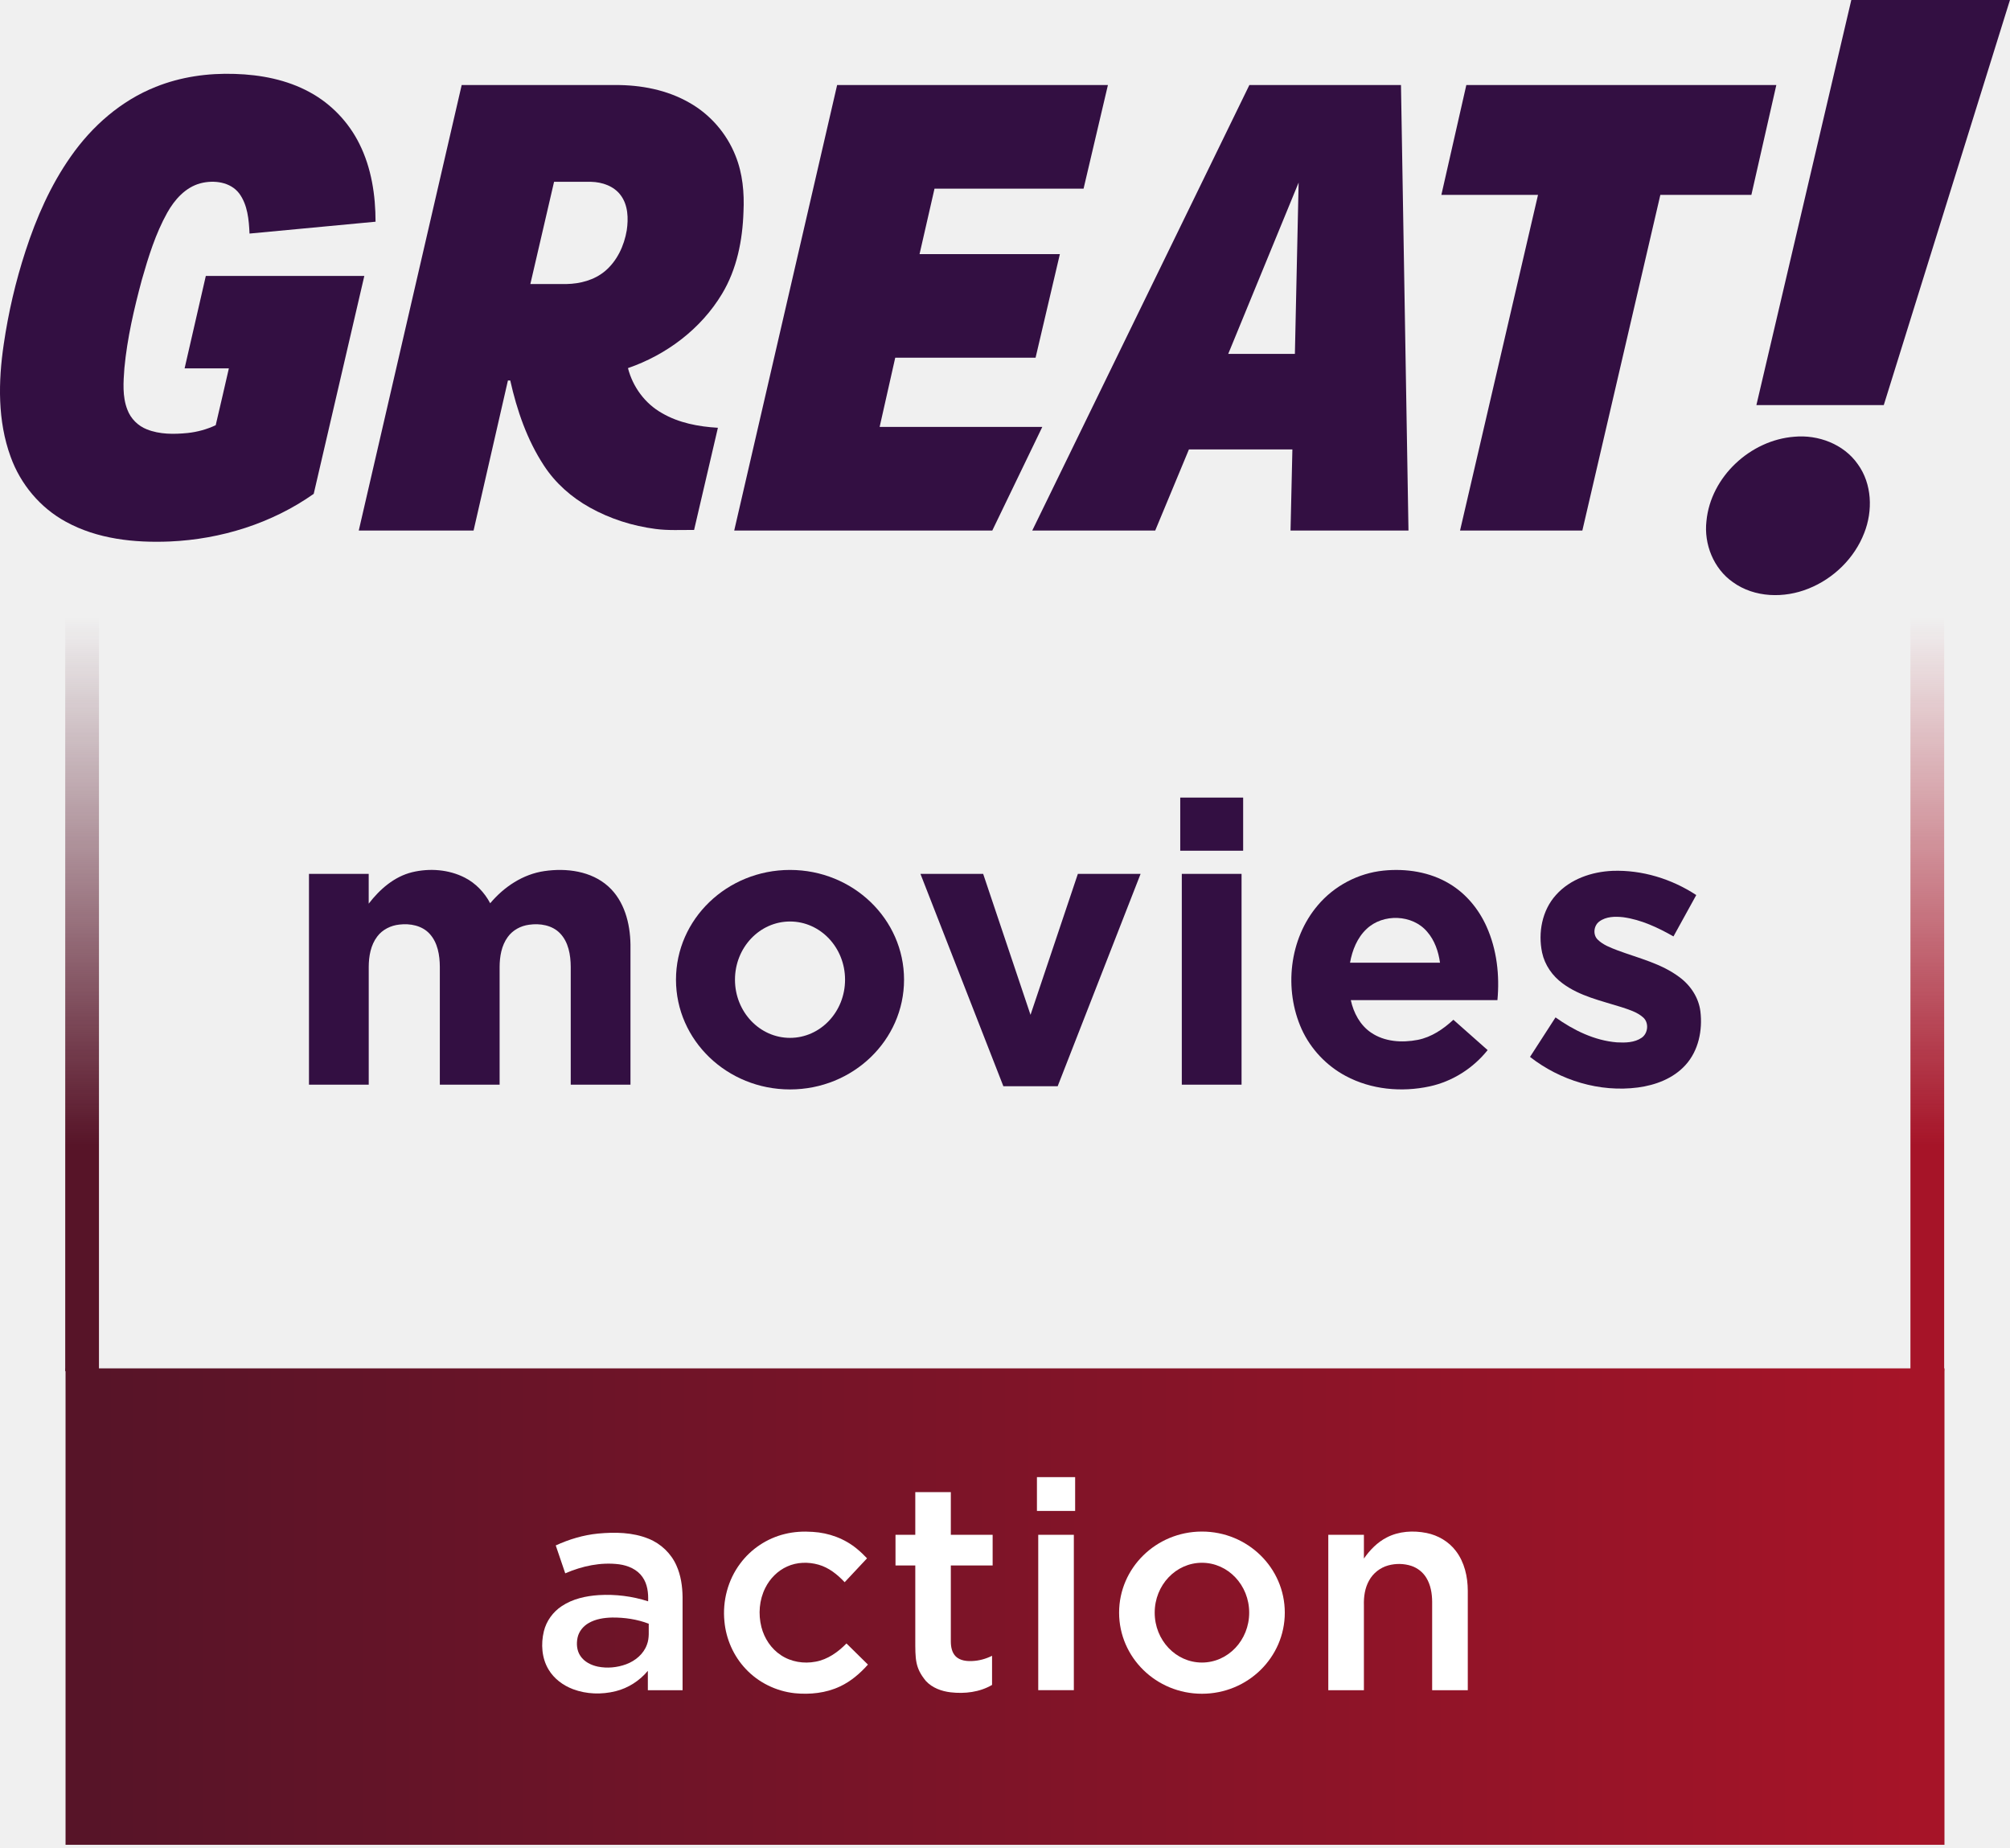
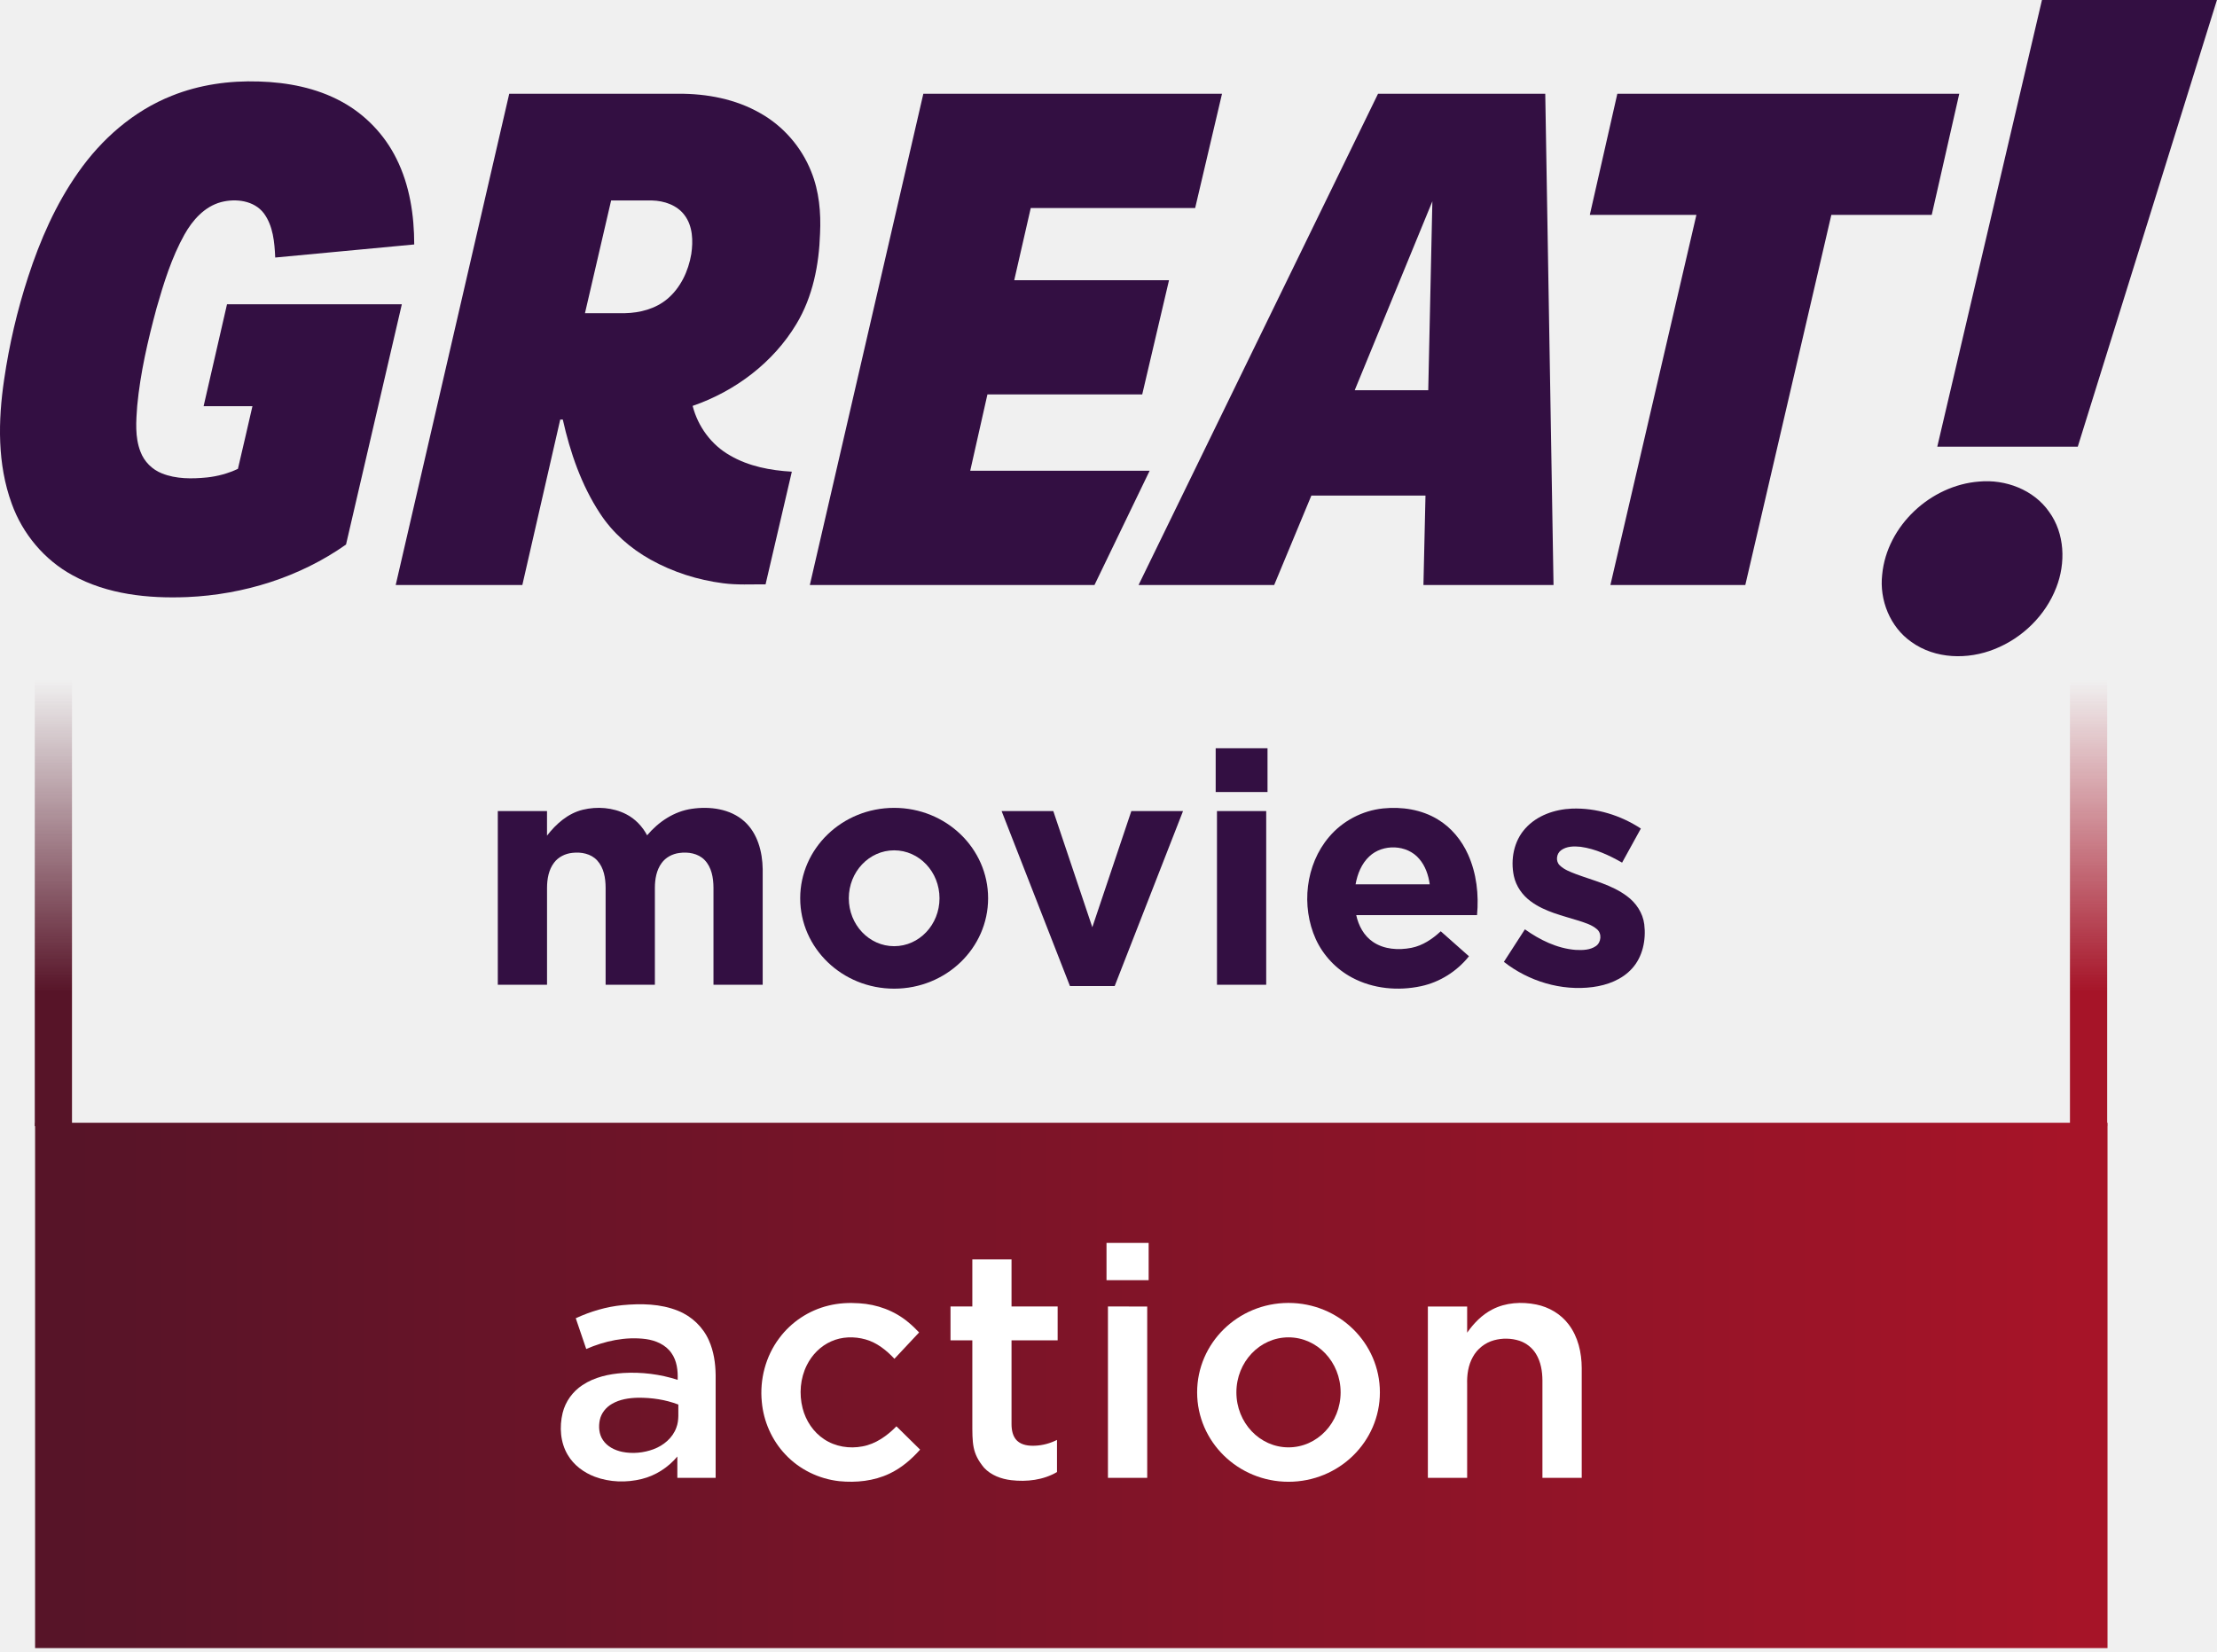
- <svg xmlns="http://www.w3.org/2000/svg" width="2886.2" height="2652.6" version="1.1" viewBox="0 0 763.65 701.82">
+ <svg xmlns="http://www.w3.org/2000/svg" width="2886.2" height="2150.2" version="1.1" viewBox="0 0 763.65 568.9">
  <defs>
-     <linearGradient id="linearGradient1022" x1="137.21" x2="469.36" y1="1111.2" y2="1111.2" gradientUnits="userSpaceOnUse">
+     <linearGradient id="linearGradient1022-4-8" x1="137.21" x2="315.34" y1="1122.5" y2="1122.5" gradientUnits="userSpaceOnUse">
+       <stop stop-color="#a61428" offset="0" />
+       <stop stop-color="#a61428" offset=".3" />
+       <stop stop-color="#a61428" stop-opacity="0" offset="1" />
+     </linearGradient>
+     <linearGradient id="linearGradient1022-9" x1="137.21" x2="315.34" y1="1111.2" y2="1111.2" gradientUnits="userSpaceOnUse">
      <stop stop-color="#571428" offset="0" />
      <stop stop-color="#571428" offset=".3" />
      <stop stop-color="#571428" stop-opacity="0" offset="1" />
    </linearGradient>
-     <linearGradient id="linearGradient1024" x1="122.36" x2="469.36" y1="1116.9" y2="1116.9" gradientUnits="userSpaceOnUse">
+     <linearGradient id="linearGradient959" x1="128.59" x2="463.13" y1="1111.2" y2="1111.2" gradientUnits="userSpaceOnUse">
+       <stop stop-color="#571428" offset="0" />
+       <stop stop-color="#a61428" offset="1" />
+     </linearGradient>
+     <linearGradient id="linearGradient961" x1="122.36" x2="469.36" y1="1116.9" y2="1116.9" gradientUnits="userSpaceOnUse">
      <stop stop-color="#0a087e" offset="0" />
      <stop stop-color="#4fb3fb" offset="1" />
    </linearGradient>
-     <linearGradient id="linearGradient1022-4" x1="137.21" x2="469.36" y1="1122.5" y2="1122.5" gradientUnits="userSpaceOnUse">
-       <stop stop-color="#a61428" offset="0" />
-       <stop stop-color="#a61428" offset=".3" />
-       <stop stop-color="#a61428" stop-opacity="0" offset="1" />
-     </linearGradient>
-     <linearGradient id="linearGradient910" x1="128.59" x2="463.13" y1="1111.2" y2="1111.2" gradientUnits="userSpaceOnUse">
-       <stop stop-color="#571428" offset="0" />
-       <stop stop-color="#a61428" offset="1" />
-     </linearGradient>
  </defs>
  <g transform="translate(-146.34 236.66)">
-     <g transform="matrix(0 -.86299 1.1369 0 -391.16 402.59)" fill="url(#linearGradient1024)">
-       <path d="m137.21 1111.2v11.273h332.15v-11.273z" color="#000000" color-rendering="auto" dominant-baseline="auto" fill="url(#linearGradient1022-4)" image-rendering="auto" shape-rendering="auto" solid-color="#000000" stop-color="#000000" style="font-feature-settings:normal;font-variant-alternates:normal;font-variant-caps:normal;font-variant-east-asian:normal;font-variant-ligatures:normal;font-variant-numeric:normal;font-variant-position:normal;font-variation-settings:normal;inline-size:0;isolation:auto;mix-blend-mode:normal;paint-order:stroke markers fill;shape-margin:0;shape-padding:0;text-decoration-color:#000000;text-decoration-line:none;text-decoration-style:solid;text-indent:0;text-orientation:mixed;text-transform:none;white-space:normal" />
-     </g>
    <g transform="matrix(.52936 0 0 .52936 131.25 -255.73)" fill="#330f42">
      <path d="m1357.2 36.01h113.86l-90.56 290.68h-91.42z" />
      <path d="m140.36 98.31c17.91-7.2 37.41-9.92 56.65-9.27 18.54 0.55 37.37 4.13 53.78 13.11 15.38 8.33 28.01 21.55 35.73 37.23 8.57 17.2 11.51 36.65 11.52 55.71l-90.45 8.51c-0.44-9.87-1.33-20.5-7.36-28.73-6.33-8.4-18.27-9.85-27.86-7.34-10.75 2.86-18.59 11.73-23.84 21.11-8.36 15-13.48 31.53-18.18 47.97-5.6 20.83-10.53 41.96-12.56 63.48-0.73 9.94-1.58 20.37 2.13 29.87 2.39 6.42 7.6 11.62 13.96 14.11 9.25 3.7 19.49 3.6 29.25 2.64 6.98-0.74 13.83-2.61 20.19-5.6 3.23-13.58 6.3-27.205 9.45-40.795h-31.77l15.22-66.305h113.76l-36.32 156.36c-30.1 21.23-66.63 32.58-103.3 34.18-25.44 1.04-52.01-1.72-74.64-14.2-18.34-9.97-32.53-26.95-39.57-46.55-9.43-25.77-8.93-53.97-4.96-80.77 3.31-22.72 8.53-45.17 15.67-66.99 7.76-23.86 17.97-47.15 32.46-67.73 15.23-21.81 36.12-40.16 61.04-50z" />
      <path d="m470 97.015c18.39-0.1 37.18 3.425 53.26 12.675 14.95 8.41 26.8 22.08 33.11 38.02 5.15 12.72 6.4 26.65 5.74 40.26-0.66 20.38-4.73 41.18-15.37 58.84-15.12 25.2-39.91 43.82-67.54 53.33 3.44 13.45 12.24 25.46 24.39 32.28 12.14 7.09 26.29 9.72 40.16 10.53l-17.09 73.32c-9.25-0.08-18.55 0.51-27.75-0.73-16.47-2.13-32.6-7.27-47.11-15.37-13.12-7.3-24.7-17.5-32.91-30.11-12.11-18.44-19.38-39.62-24.17-61.03h-1.676l-24.654 107.67h-82.4l73.87-319.68zm-43.84 69.45-17.02 73.35h25.94c9.79-0.19 19.88-2.815 27.53-9.175 8.76-7.3 13.85-18.27 15.72-29.36 1.25-8.52 1-18.11-4.41-25.27-4.87-6.53-13.24-9.345-21.13-9.545z" />
      <path d="m629.32 97.015h194.35l-17.48 74.36h-106.98l-10.74 46.97h100.71l-17.44 74.34h-100.72l-11.19 49.66h116.74l-35.89 74.352h-185.22z" />
      <path d="m1034 97.015 5.38 319.68h-84.65l1.33-58.188h-74.26l-24.19 58.188h-88.25l155.83-319.68zm-123.99 192.94h47.85l2.68-122.95z" />
      <path d="m1080.9 97.015h222.49l-17.91 78.825h-65.33l-55.98 240.86h-87.78l55.96-240.86h-69.36z" />
      <path d="m1316.3 349.38c17.17-1.6 35.52 5.3 45.56 19.7 10.26 14.13 10.89 33.44 4.62 49.34-7 18.15-22.07 32.82-40.09 39.97-17.37 7.01-38.62 6.57-54.15-4.64-13.85-9.66-20.93-27.27-19-43.89 3.05-31.74 31.57-58.09 63.06-60.48z" />
    </g>
-     <g transform="matrix(0 -.86299 1.1369 0 -1092.2 402.59)" fill="url(#linearGradient1024)">
-       <path d="m137.21 1111.2v11.273h332.15v-11.273z" color="#000000" color-rendering="auto" dominant-baseline="auto" fill="url(#linearGradient1022)" image-rendering="auto" shape-rendering="auto" solid-color="#000000" stop-color="#000000" style="font-feature-settings:normal;font-variant-alternates:normal;font-variant-caps:normal;font-variant-east-asian:normal;font-variant-ligatures:normal;font-variant-numeric:normal;font-variant-position:normal;font-variation-settings:normal;inline-size:0;isolation:auto;mix-blend-mode:normal;paint-order:stroke markers fill;shape-margin:0;shape-padding:0;text-decoration-color:#000000;text-decoration-line:none;text-decoration-style:solid;text-indent:0;text-orientation:mixed;text-transform:none;white-space:normal" />
+     <g transform="matrix(0 -.86299 1.1369 0 -403.98 269.68)" fill="url(#linearGradient961)">
+       <path d="m137.21 1111.2v11.273h178.13v-11.273z" color="#000000" color-rendering="auto" dominant-baseline="auto" fill="url(#linearGradient1022-4-8)" image-rendering="auto" shape-rendering="auto" solid-color="#000000" stop-color="#000000" style="font-feature-settings:normal;font-variant-alternates:normal;font-variant-caps:normal;font-variant-east-asian:normal;font-variant-ligatures:normal;font-variant-numeric:normal;font-variant-position:normal;font-variation-settings:normal;inline-size:0;isolation:auto;mix-blend-mode:normal;paint-order:stroke markers fill;shape-margin:0;shape-padding:0;text-decoration-color:#000000;text-decoration-line:none;text-decoration-style:solid;text-indent:0;text-orientation:mixed;text-transform:none;white-space:normal" />
    </g>
-     <g transform="matrix(.53045 0 0 .53045 237.56 23.412)" fill="#330f42">
+     <g transform="matrix(0 -.86299 1.1369 0 -1105 269.68)" fill="url(#linearGradient961)">
+       <path d="m137.21 1111.2v11.273h178.13v-11.273z" color="#000000" color-rendering="auto" dominant-baseline="auto" fill="url(#linearGradient1022-9)" image-rendering="auto" shape-rendering="auto" solid-color="#000000" stop-color="#000000" style="font-feature-settings:normal;font-variant-alternates:normal;font-variant-caps:normal;font-variant-east-asian:normal;font-variant-ligatures:normal;font-variant-numeric:normal;font-variant-position:normal;font-variation-settings:normal;inline-size:0;isolation:auto;mix-blend-mode:normal;paint-order:stroke markers fill;shape-margin:0;shape-padding:0;text-decoration-color:#000000;text-decoration-line:none;text-decoration-style:solid;text-indent:0;text-orientation:mixed;text-transform:none;white-space:normal" />
+     </g>
+     <g transform="matrix(2.0572 0 0 16.053 -93.292 -17688)" fill="url(#linearGradient961)">
+       <path d="m122.36 1111.2v11.273h347v-11.273z" color="#000000" color-rendering="auto" dominant-baseline="auto" fill="url(#linearGradient959)" image-rendering="auto" shape-rendering="auto" solid-color="#000000" stop-color="#000000" style="font-feature-settings:normal;font-variant-alternates:normal;font-variant-caps:normal;font-variant-east-asian:normal;font-variant-ligatures:normal;font-variant-numeric:normal;font-variant-position:normal;font-variation-settings:normal;inline-size:0;isolation:auto;mix-blend-mode:normal;paint-order:stroke markers fill;shape-margin:0;shape-padding:0;text-decoration-color:#000000;text-decoration-line:none;text-decoration-style:solid;text-indent:0;text-orientation:mixed;text-transform:none;white-space:normal" />
+     </g>
+     <g transform="matrix(.26564 0 0 .26564 339.51 191.48)" fill="#fff">
+       <path d="m943.17 77.843a118.49 115.96 0 0 0-118.05 115.96 118.49 115.96 0 0 0 118.49 115.96 118.49 115.96 0 0 0 118.49-115.96 118.49 115.96 0 0 0-118.49-115.96 118.49 115.96 0 0 0-0.435 0zm0.435 44.632a67.575 71.333 0 0 1 67.575 71.332 67.575 71.333 0 0 1-67.575 71.332 67.575 71.333 0 0 1-67.575-71.332 67.575 71.333 0 0 1 67.575-71.332z" stop-color="#000000" stroke-width=".625" style="paint-order:stroke markers fill" />
+       <path d="m707.61 48.355v-48.345h54.635v48.345z" />
+       <path d="m533.62 21.43h50.83v61.015h59.8v43.885h-59.8v108.78c0.03 7.61 1.515 15.95 7.235 21.47 6.2 5.79 15.22 6.79 23.33 6.4 9.87-0.38 19.565-3.08 28.395-7.49v41.66c-17.76 10.43-39.115 12.89-59.295 10.55-13.02-1.53-26.23-6.36-35.31-16.16-15.595-18.918-15.185-31.124-15.185-60.18v-105.03h-28.295v-43.885h28.295z" />
+       <path d="m346.97 81.34c13.04-3.25 26.61-4.01 39.99-3.04 23.01 1.33 45.72 9.62 63.47 24.46 5.02 4.12 9.72 8.63 14.17 13.36l-31.99 34.16c-10.31-11.03-22.62-20.92-37.38-25.09-14.65-4.14-30.86-3.77-44.83 2.6-13.65 6.07-24.68 17.32-31.31 30.62-8.64 17.16-10.26 37.48-5.54 56.01 4.12 16.16 13.94 31.07 28 40.24 14.41 9.6 32.68 12.49 49.56 9.23 17.27-3.11 32.04-13.74 44.09-26.04l30.7 30.21c-11.29 12.7-24.49 24.05-39.99 31.28-20.08 9.47-42.9 11.82-64.81 9.65-26.46-2.88-51.86-15.25-70.03-34.77-17.39-18.37-28.14-42.75-30.42-67.9-2.95-29.12 4.96-59.37 22.62-82.8 15.47-20.9 38.43-36.07 63.7-42.18z" />
+       <path d="m1207.9 86.29c17.39-9.02 37.96-10.21 56.93-6.41 16.37 3.3 31.74 12.22 41.87 25.62 12.38 16.09 17.04 36.83 17.12 56.82v142.36h-50.96v-126.37c-0.07-11.86-2.07-24.13-8.37-34.39-4.82-7.98-12.57-14.06-21.4-17-10.61-3.45-22.27-3.61-33.01-0.68-11.59 3.16-21.73 11.14-27.47 21.7-6.02 10.72-7.745 23.26-7.365 35.4v121.34h-50.93v-222.18h50.935v33.935c8.55-12.21 19.25-23.3 32.65-30.14z" />
+       <path d="m152.24 88.13c17.53 7.04 32.18 21.02 39.8 38.33 6.32 14.06 8.525 29.59 8.745 44.9v133.32h-49.665v-27.678c-11.83 14.19-28.11 24.67-46.07 29.13-19.99 4.97-41.59 4.37-60.95-2.9-14.2-5.35-27.13-14.91-34.96-28.07-9.82-16.26-11.15-36.55-6.74-54.73 3.57-14.7 13.02-27.69 25.61-35.99 15.6-10.4 34.47-14.52 52.94-15.74 23.81-1.43 47.87 1.55 70.57 8.89 0.47-11.97-0.93-24.73-8.07-34.74-7.52-10.91-20.57-16.43-33.33-18.18-26.31-3.36-53.01 2.45-77.14 12.91l-13.59-39.9c19.09-8.77 39.5-14.89 60.45-16.96 24.23-2.25 49.56-1.93 72.4 7.41zm-85.87 120.6c-7.74 4.43-13.86 11.92-15.76 20.73-1.87 8.82-1.16 18.69 4.08 26.29 5.58 8.42 15.24 13.15 24.88 15.21 13.48 2.73 27.71 1.36 40.58-3.38 13.11-4.87 24.97-14.72 29.71-28.18 3.66-9.5 2.28-19.84 2.54-29.78-16.65-6.4-34.59-8.99-52.36-8.84-11.58 0.27-23.53 2.03-33.67 7.95z" />
+       <path d="m709.47 82.445 50.92 0.05v222.18h-50.92z" />
+     </g>
+     <g transform="matrix(.39626 0 0 .39626 298.26 -10.936)" fill="#330f42">
      <path d="m673.36 80.82h45.055v38.045h-45.055z" />
      <path d="m123.24 134.26c12.47-3 26.17-1.99 37.67 3.88 7.83 3.99 14.12 10.62 18.22 18.35 9.87-11.74 23.46-20.83 38.85-23.04 15.74-2.3 33.44-0.06 45.68 10.93 11.57 10.39 15.715 26.54 15.935 41.59v100.44h-42.785v-84.45c-0.06-8.48-1.6-17.74-7.75-24.04-5.62-5.77-14.31-7.16-22-6.06-6.01 0.76-11.81 3.84-15.37 8.82-4.48 6.12-5.765 13.92-5.815 21.34v84.39h-42.82v-84.37c-0.05-8.31-1.495-17.35-7.325-23.69-5.41-5.93-14.03-7.53-21.7-6.59-6.1 0.64-12.07 3.56-15.79 8.53-4.71 6.16-6.07 14.17-6.11 21.75v84.37h-42.8v-150.97h42.78v21.35c7.89-10.28 18.27-19.39 31.13-22.53z" />
      <path d="m393.8 132.63a81.671 78.59 0 0 0-81.604 78.589 81.671 78.59 0 0 0 81.671 78.59 81.671 78.59 0 0 0 81.671-78.59 81.671 78.59 0 0 0-81.671-78.589 81.671 78.59 0 0 0-0.067 0zm0.067 36.924a39.422 41.665 0 0 1 39.422 41.665 39.422 41.665 0 0 1-39.422 41.666 39.422 41.665 0 0 1-39.422-41.666 39.422 41.665 0 0 1 39.422-41.665z" stop-color="#000000" style="paint-order:stroke markers fill" />
      <path d="m818.88 133.12c16.26-1.66 33.39 0.94 47.51 9.53 11.78 7.08 20.85 18.17 26.41 30.65 7.35 16.39 9.39 34.795 7.74 52.575h-105.01c1.95 9.05 6.62 17.895 14.42 23.185 9.7 6.69 22.29 7.43 33.55 5.25 9.8-1.93 18.29-7.71 25.5-14.39l24.52 21.72c-10.4 13.04-25.24 22.47-41.57 25.99-20.04 4.32-41.82 2.32-60.03-7.44-13.81-7.33-25.1-19.28-31.59-33.51-12.85-28.57-8.93-64.7 11.57-88.76 11.71-13.9 28.9-22.94 46.98-24.8zm-12.01 41.74c-6.77 6.3-10.31 15.28-11.91 24.22h64.46c-1.12-8-3.83-16.04-9.22-22.2-10.54-12.47-31.59-13.16-43.33-2.02z" />
      <path d="m942.52 150.51c10.15-11.36 25.58-16.6 40.49-17.23 21.15-0.76 42.31 5.77 59.94 17.34l-16.32 29.62c-11.19-6.35-23.13-11.99-36-13.75-5.76-0.63-12.24-0.57-17.09 3.04-4.04 2.92-4.83 9.52-1.13 13.04 3.92 3.86 9.26 5.74 14.29 7.71 14.98 5.56 31.08 9.31 44.1 19.04 7.96 5.83 13.89 14.68 15.11 24.58 1.64 13.46-1.31 28.15-10.64 38.4-8.7 9.66-21.52 14.46-34.15 16.12-27.33 3.58-55.63-5.01-77.24-21.91l18.27-28.29c12.96 9.23 27.89 16.57 43.94 17.88 6.01 0.32 12.62 0.24 17.76-3.3 4.69-3.21 5.36-10.97 0.92-14.68-4.39-3.83-10.14-5.49-15.56-7.3-14.39-4.54-29.74-7.78-42.06-16.99-7.24-5.31-12.7-13.12-14.6-21.94-3.03-14.3-0.05-30.38 9.97-41.38z" />
      <path transform="scale(.75)" d="m649.71 180.6 79.192 202.76h51.854l79.194-202.76h-59.9l-45.221 134.6-45.22-134.6z" stroke-width="1.333" />
      <path d="m674.48 135.45h42.795v150.95l-42.795 0.01z" />
    </g>
-     <g transform="matrix(2.0572 0 0 16.053 -80.475 -17555)" fill="url(#linearGradient1024)">
-       <path d="m122.36 1111.2v11.273h347v-11.273z" color="#000000" color-rendering="auto" dominant-baseline="auto" fill="url(#linearGradient910)" image-rendering="auto" shape-rendering="auto" solid-color="#000000" stop-color="#000000" style="font-feature-settings:normal;font-variant-alternates:normal;font-variant-caps:normal;font-variant-east-asian:normal;font-variant-ligatures:normal;font-variant-numeric:normal;font-variant-position:normal;font-variation-settings:normal;inline-size:0;isolation:auto;mix-blend-mode:normal;paint-order:stroke markers fill;shape-margin:0;shape-padding:0;text-decoration-color:#000000;text-decoration-line:none;text-decoration-style:solid;text-indent:0;text-orientation:mixed;text-transform:none;white-space:normal" />
-     </g>
-     <g transform="matrix(.26564 0 0 .26564 352.33 324.4)" fill="#fff">
-       <path d="m943.17 77.843a118.49 115.96 0 0 0-118.05 115.96 118.49 115.96 0 0 0 118.49 115.96 118.49 115.96 0 0 0 118.49-115.96 118.49 115.96 0 0 0-118.49-115.96 118.49 115.96 0 0 0-0.435 0zm0.435 44.632a67.575 71.333 0 0 1 67.575 71.332 67.575 71.333 0 0 1-67.575 71.332 67.575 71.333 0 0 1-67.575-71.332 67.575 71.333 0 0 1 67.575-71.332z" stop-color="#000000" stroke-width=".625" style="paint-order:stroke markers fill" />
-       <path d="m707.61 48.355v-48.345h54.635v48.345z" />
-       <path d="m533.62 21.43h50.83v61.015h59.8v43.885h-59.8v108.78c0.03 7.61 1.515 15.95 7.235 21.47 6.2 5.79 15.22 6.79 23.33 6.4 9.87-0.38 19.565-3.08 28.395-7.49v41.66c-17.76 10.43-39.115 12.89-59.295 10.55-13.02-1.53-26.23-6.36-35.31-16.16-15.595-18.918-15.185-31.124-15.185-60.18v-105.03h-28.295v-43.885h28.295z" />
-       <path d="m346.97 81.34c13.04-3.25 26.61-4.01 39.99-3.04 23.01 1.33 45.72 9.62 63.47 24.46 5.02 4.12 9.72 8.63 14.17 13.36l-31.99 34.16c-10.31-11.03-22.62-20.92-37.38-25.09-14.65-4.14-30.86-3.77-44.83 2.6-13.65 6.07-24.68 17.32-31.31 30.62-8.64 17.16-10.26 37.48-5.54 56.01 4.12 16.16 13.94 31.07 28 40.24 14.41 9.6 32.68 12.49 49.56 9.23 17.27-3.11 32.04-13.74 44.09-26.04l30.7 30.21c-11.29 12.7-24.49 24.05-39.99 31.28-20.08 9.47-42.9 11.82-64.81 9.65-26.46-2.88-51.86-15.25-70.03-34.77-17.39-18.37-28.14-42.75-30.42-67.9-2.95-29.12 4.96-59.37 22.62-82.8 15.47-20.9 38.43-36.07 63.7-42.18z" />
-       <path d="m1207.9 86.29c17.39-9.02 37.96-10.21 56.93-6.41 16.37 3.3 31.74 12.22 41.87 25.62 12.38 16.09 17.04 36.83 17.12 56.82v142.36h-50.96v-126.37c-0.07-11.86-2.07-24.13-8.37-34.39-4.82-7.98-12.57-14.06-21.4-17-10.61-3.45-22.27-3.61-33.01-0.68-11.59 3.16-21.73 11.14-27.47 21.7-6.02 10.72-7.745 23.26-7.365 35.4v121.34h-50.93v-222.18h50.935v33.935c8.55-12.21 19.25-23.3 32.65-30.14z" />
-       <path d="m152.24 88.13c17.53 7.04 32.18 21.02 39.8 38.33 6.32 14.06 8.525 29.59 8.745 44.9v133.32h-49.665v-27.678c-11.83 14.19-28.11 24.67-46.07 29.13-19.99 4.97-41.59 4.37-60.95-2.9-14.2-5.35-27.13-14.91-34.96-28.07-9.82-16.26-11.15-36.55-6.74-54.73 3.57-14.7 13.02-27.69 25.61-35.99 15.6-10.4 34.47-14.52 52.94-15.74 23.81-1.43 47.87 1.55 70.57 8.89 0.47-11.97-0.93-24.73-8.07-34.74-7.52-10.91-20.57-16.43-33.33-18.18-26.31-3.36-53.01 2.45-77.14 12.91l-13.59-39.9c19.09-8.77 39.5-14.89 60.45-16.96 24.23-2.25 49.56-1.93 72.4 7.41zm-85.87 120.6c-7.74 4.43-13.86 11.92-15.76 20.73-1.87 8.82-1.16 18.69 4.08 26.29 5.58 8.42 15.24 13.15 24.88 15.21 13.48 2.73 27.71 1.36 40.58-3.38 13.11-4.87 24.97-14.72 29.71-28.18 3.66-9.5 2.28-19.84 2.54-29.78-16.65-6.4-34.59-8.99-52.36-8.84-11.58 0.27-23.53 2.03-33.67 7.95z" />
-       <path d="m709.47 82.445 50.92 0.05v222.18h-50.92z" />
-     </g>
  </g>
</svg>
